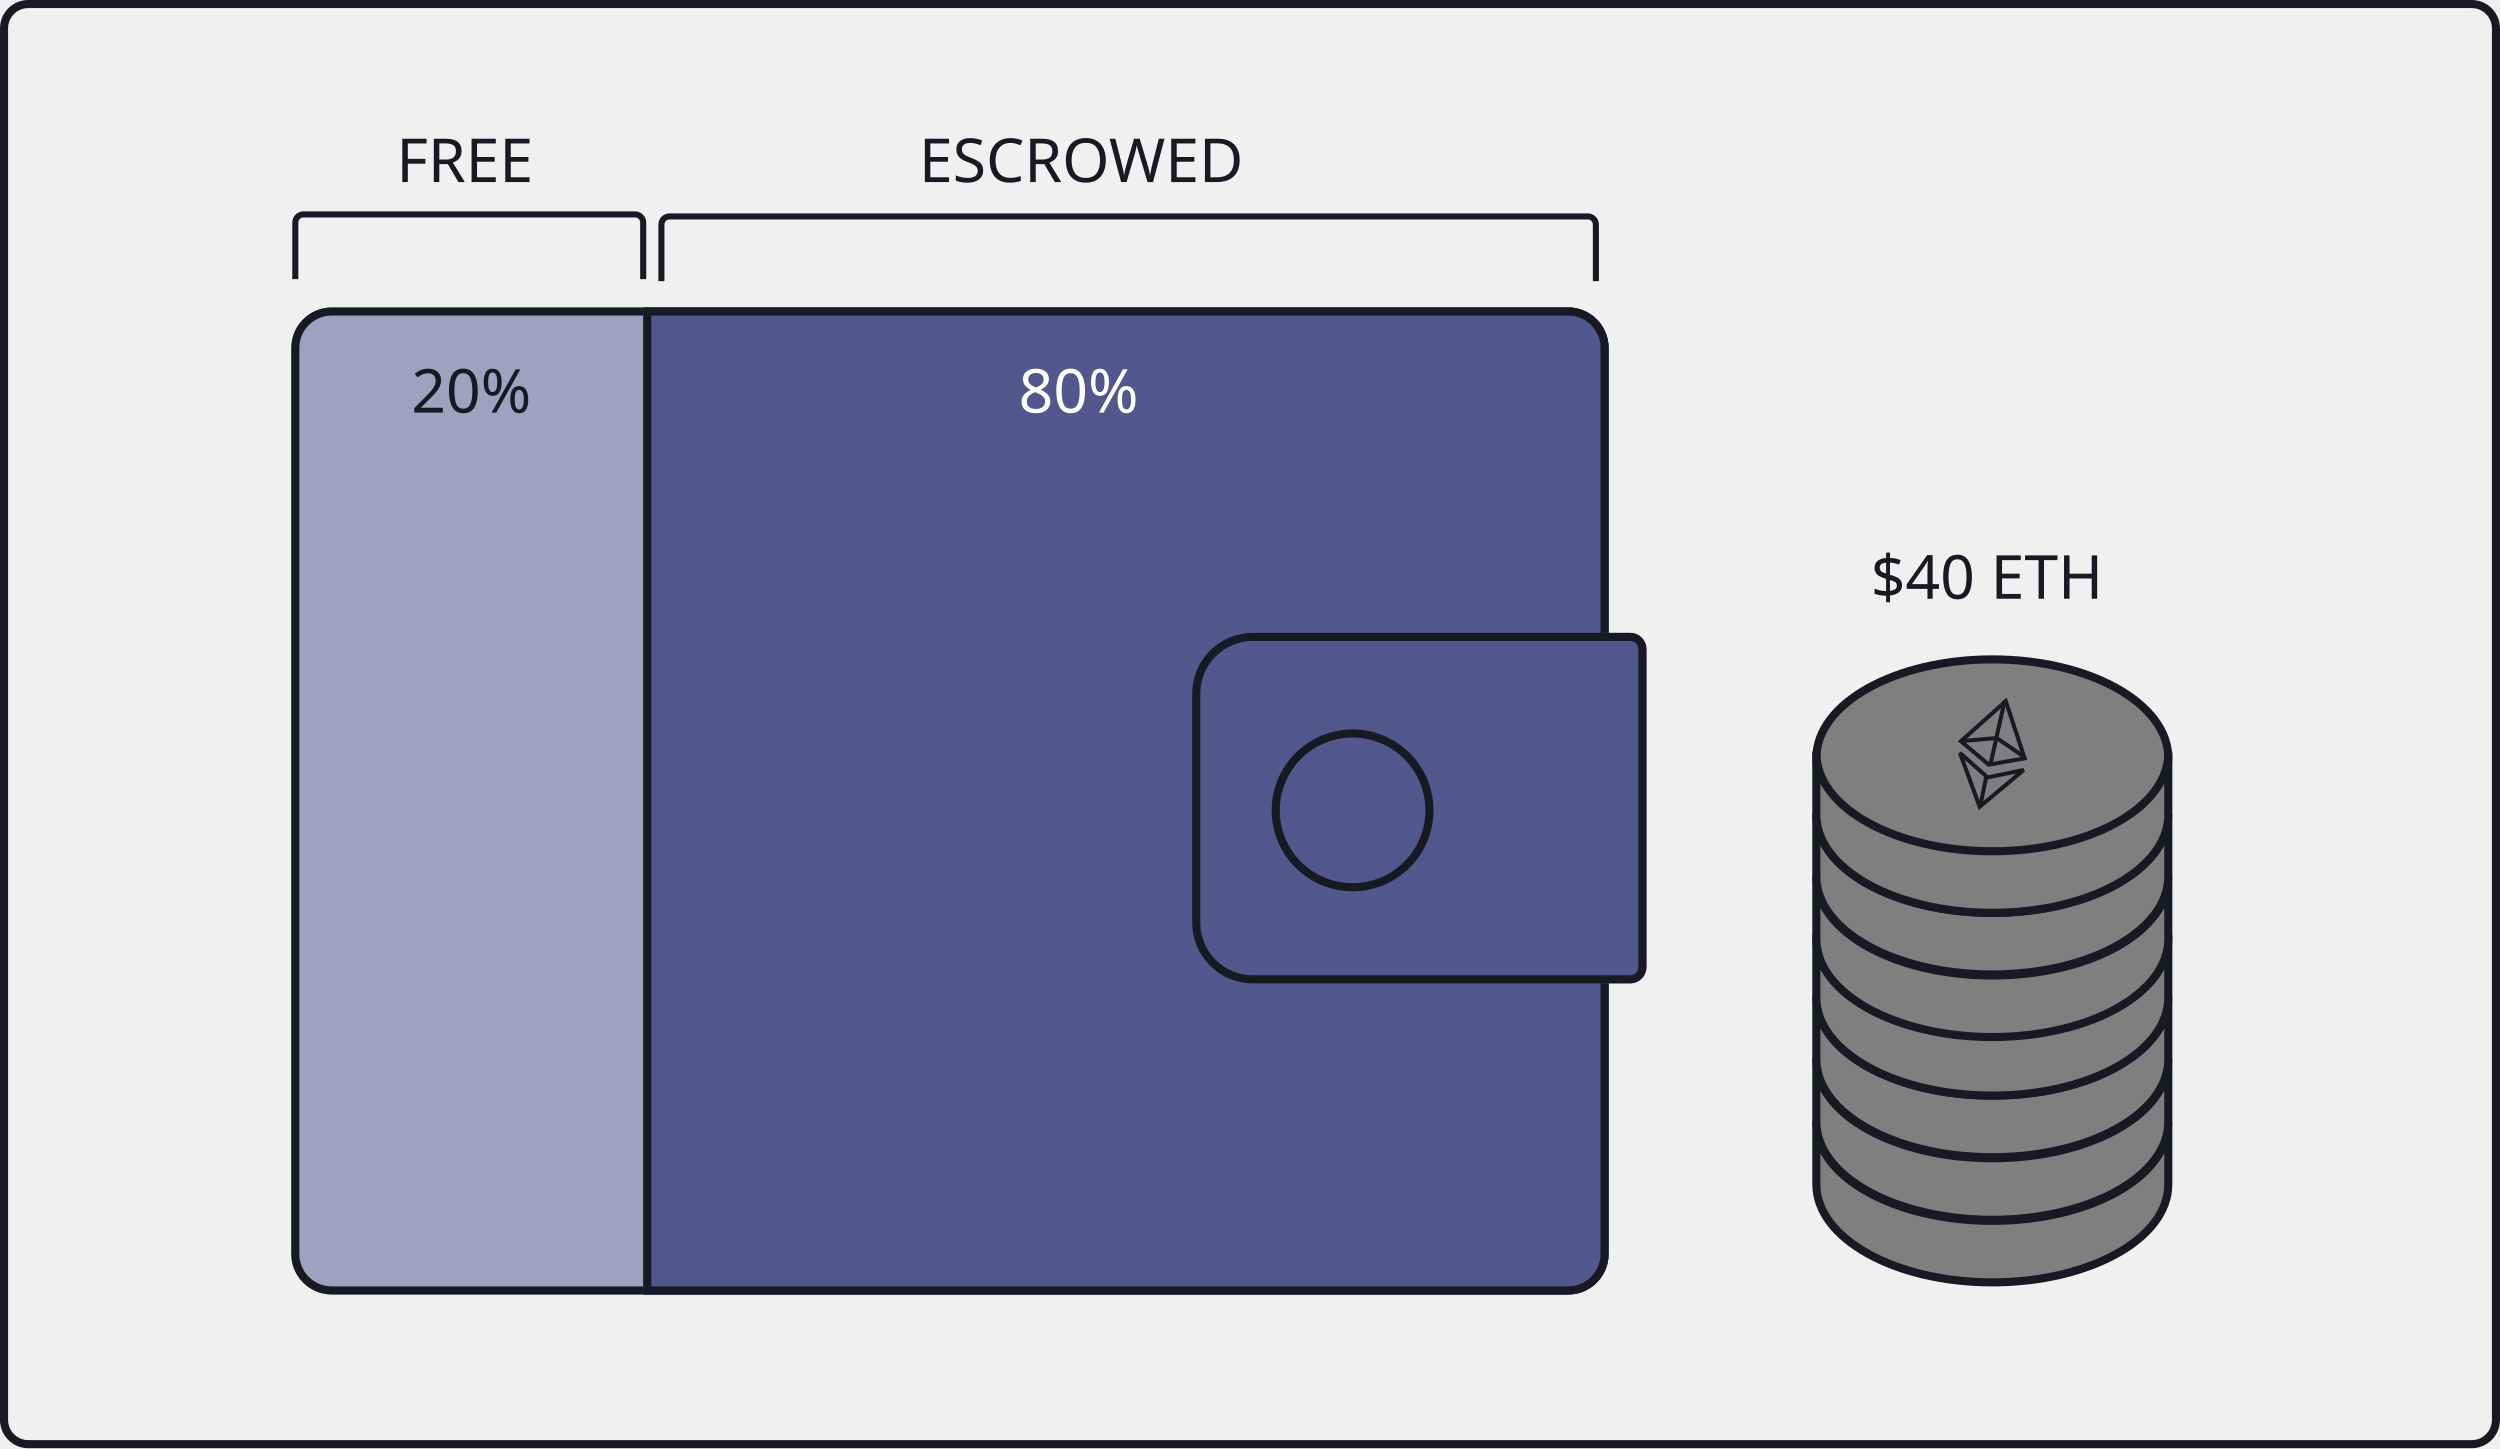
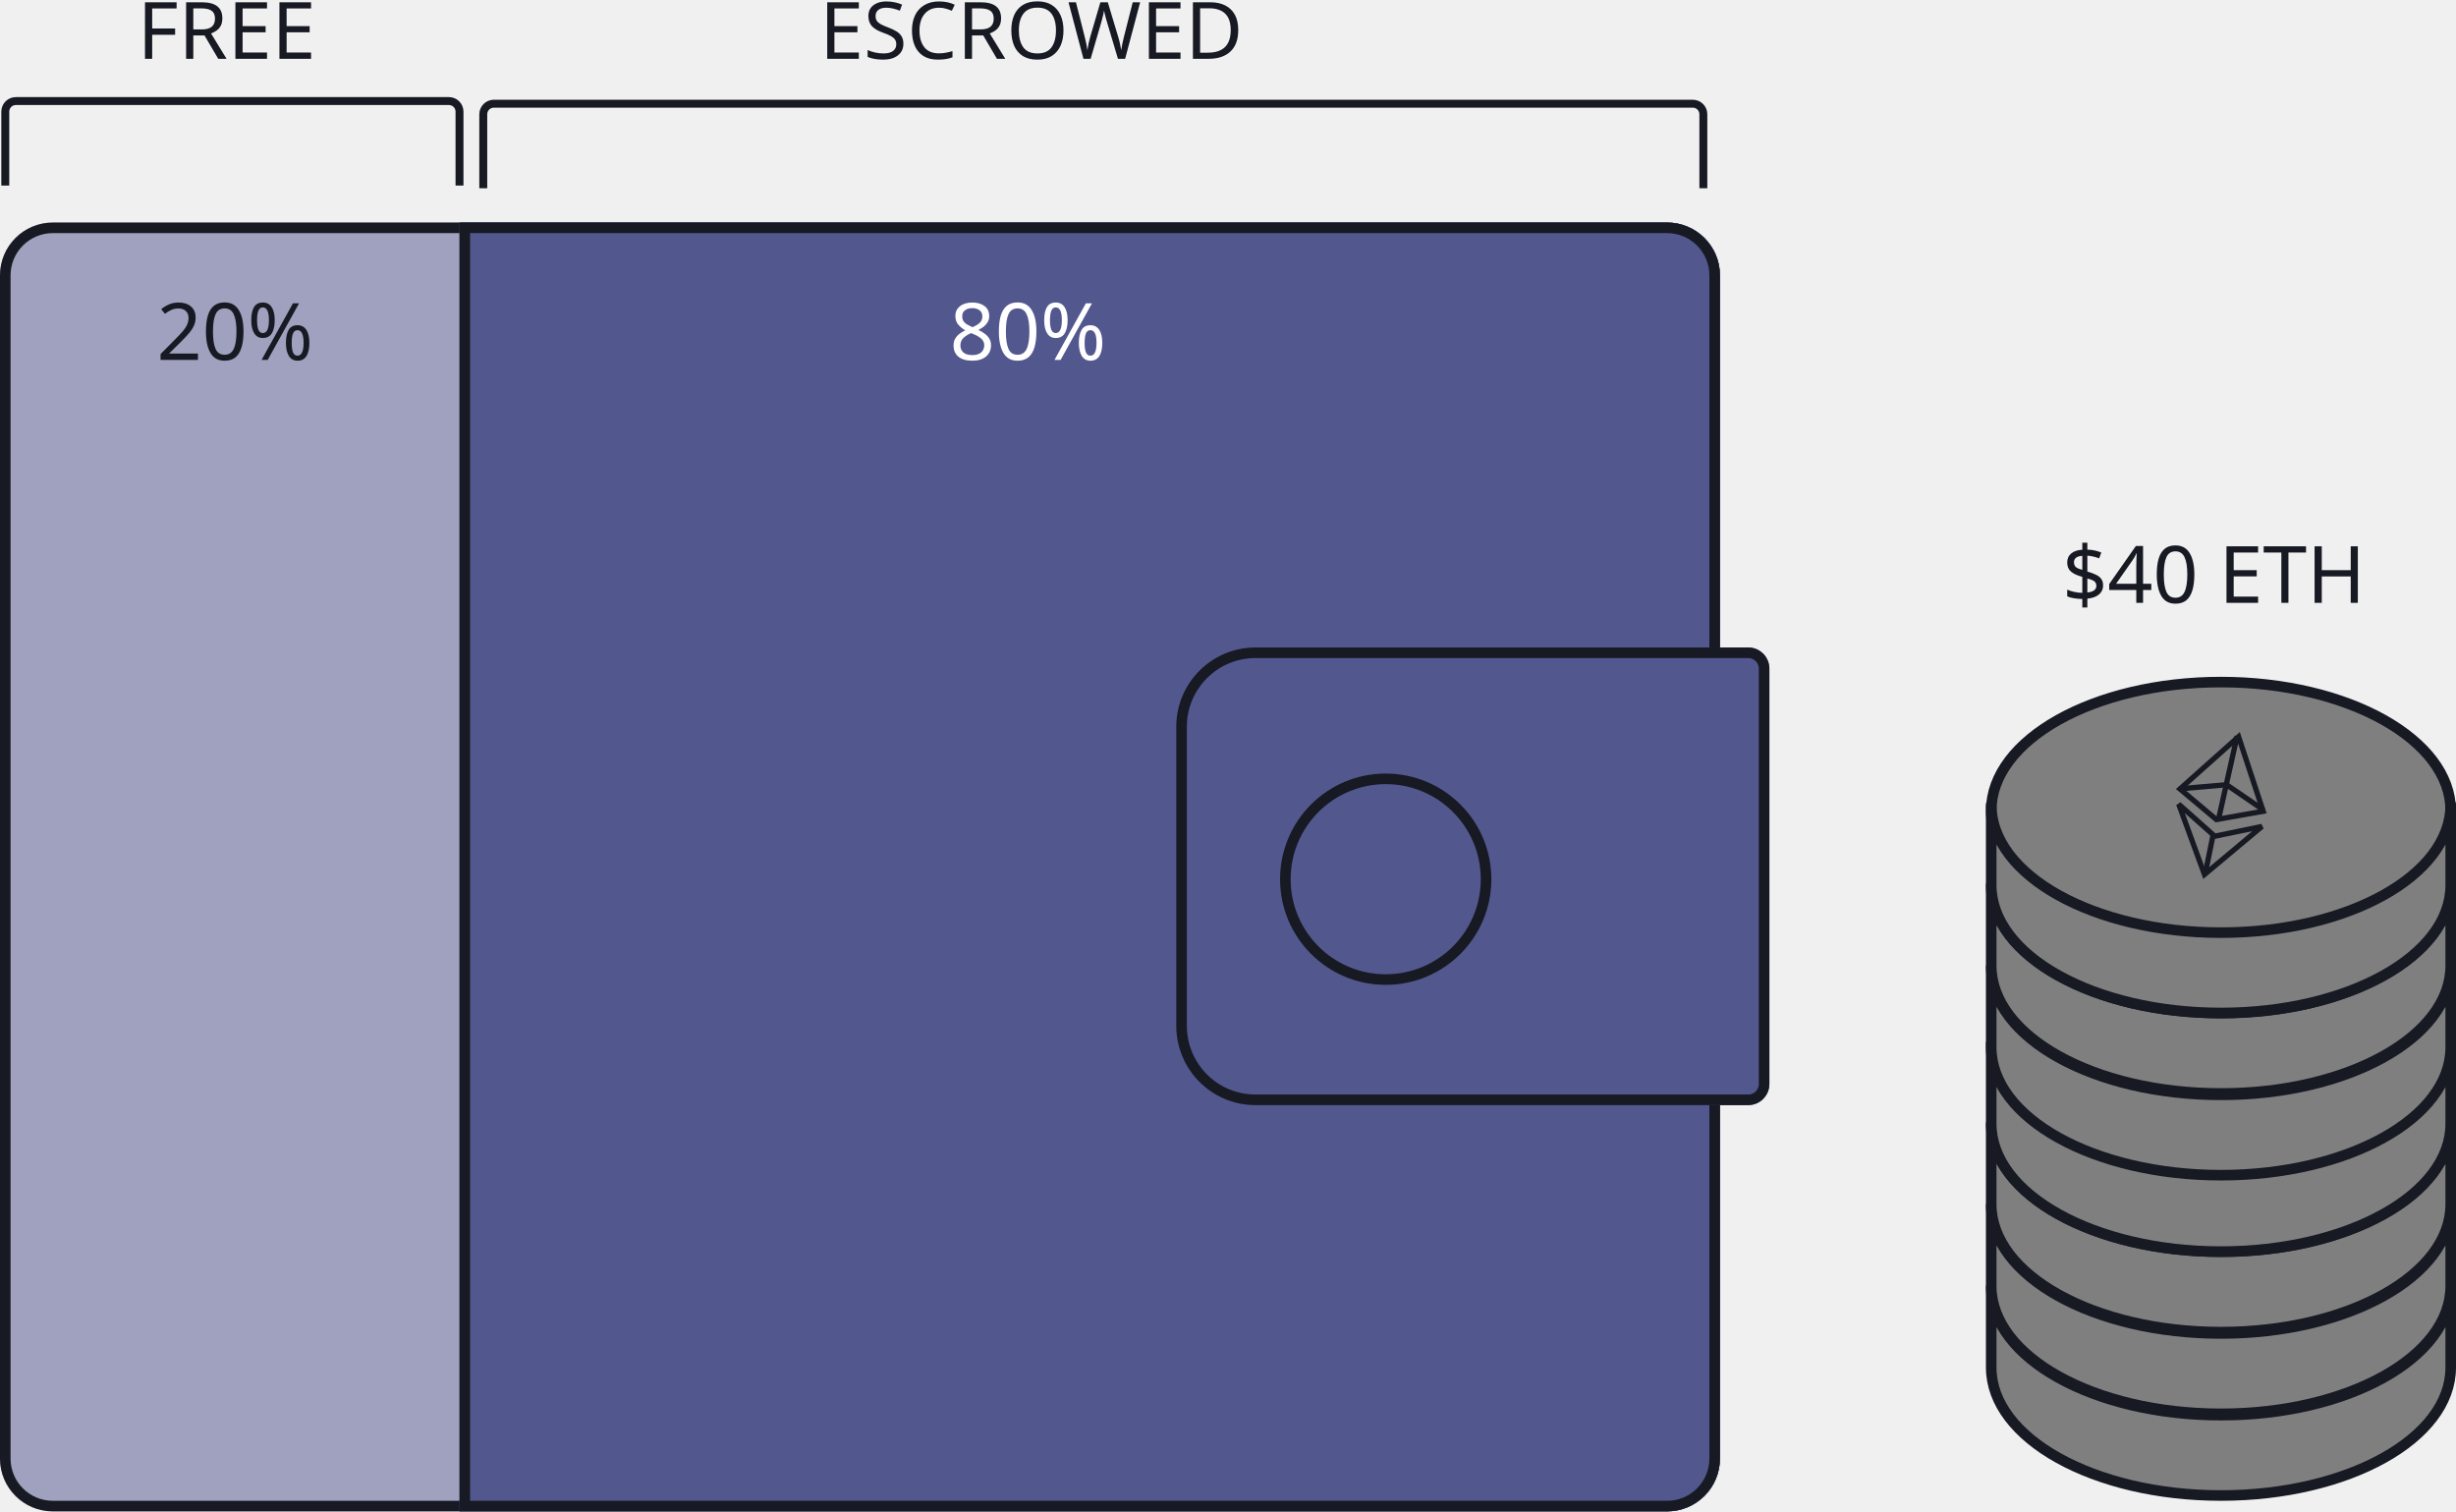
- <svg xmlns="http://www.w3.org/2000/svg" xmlns:xlink="http://www.w3.org/1999/xlink" width="618px" height="358px" viewBox="0 0 618 358" version="1.1">
-   <defs>
-     <path d="M10,2.51994807e-15 L22.077,2.51994807e-15 L315.642,2.51994807e-15 L315.642,1.77635684e-15 C321.165,7.61826213e-16 325.642,4.477 325.642,10 L325.642,234 L325.642,234 C325.642,239.523 321.165,244 315.642,244 L10,244 L10,244 C4.477,244 6.76353751e-16,239.523 0,234 L0,10 L0,10 C-6.76353751e-16,4.477 4.477,1.01453063e-15 10,0 Z" id="path-1" />
-     <path d="M87,2.51994807e-15 L103.179,2.51994807e-15 L315.642,2.51994807e-15 L315.642,1.77635684e-15 C321.165,7.61826213e-16 325.642,4.477 325.642,10 L325.642,234 L325.642,234 C325.642,239.523 321.165,244 315.642,244 L87,244 L87,2.51994807e-15 Z" id="path-2" />
-     <path d="M237.709,80.449 L331,80.449 L331,80.449 C333.209,80.449 335,82.24 335,84.449 L335,163.087 L335,163.087 C335,165.296 333.209,167.087 331,167.087 L237.709,167.087 L237.709,167.087 C229.425,167.087 222.709,160.371 222.709,152.087 L222.709,95.449 L222.709,95.449 C222.709,87.165 229.425,80.449 237.709,80.449 Z" id="path-3" />
+ <svg xmlns="http://www.w3.org/2000/svg" xmlns:xlink="http://www.w3.org/1999/xlink" width="465" height="286.133" viewBox="0 0 465 286.133" version="1.1" id="svg88">
+   <defs id="defs9">
+     <path d="M 10,0 H 22.077 315.642 v 0 c 5.523,0 10,4.477 10,10 v 224 0 c 0,5.523 -4.477,10 -10,10 H 10 v 0 C 4.477,244 0,239.523 0,234 V 10 10 C 0,4.477 4.477,0 10,0 Z" id="path-1" />
+     <path d="m 87,0 h 16.179 212.463 v 0 c 5.523,0 10,4.477 10,10 v 224 0 c 0,5.523 -4.477,10 -10,10 H 87 Z" id="path-2" />
+     <path d="M 237.709,80.449 H 331 v 0 c 2.209,0 4,1.791 4,4 v 78.638 0 c 0,2.209 -1.791,4 -4,4 h -93.29 v 0 c -8.284,0 -15,-6.716 -15,-15 v -56.638 0 c 0,-8.284 6.716,-15 15,-15 z" id="path-3" />
  </defs>
-   <g id="Page-1" stroke="none" stroke-width="1" fill="none" fill-rule="evenodd">
-     <g id="White-Paper-Diagrams" transform="translate(-286, -154)">
-       <g id="Havven-Diagram-2-WHITE" transform="translate(286, 154)">
+   <g id="Page-1" style="fill:none;fill-rule:evenodd;stroke:none;stroke-width:1" transform="translate(-72,-33.86719)">
+     <g id="White-Paper-Diagrams" transform="translate(-286,-154)">
+       <g id="Havven-Diagram-2-WHITE" transform="translate(286,154)">
        <g id="DIAGRAM-1.1">
-           <path d="M271,-54 L285,-54 L285,-54 C286.105,-54 287,-53.105 287,-52 L287,175 L287,175 C287,176.105 286.105,177 285,177 L271,177" id="Path-15" stroke="#171923" stroke-width="1.5" transform="translate(279, 61.5) rotate(-90) translate(-279, -61.5) " />
-           <path d="M108,18 L122,18 L122,18 C123.105,18 124,18.895 124,20 L124,102 L124,102 C124,103.105 123.105,104 122,104 L108,104" id="Path-15" stroke="#171923" stroke-width="1.5" transform="translate(116, 61) rotate(-90) translate(-116, -61) " />
-           <g id="Ethers" transform="translate(449, 163)">
-             <ellipse id="Oval" stroke="#171923" fill="#ECF0F1" fill-rule="nonzero" stroke-linecap="round" stroke-linejoin="round" cx="43.5" cy="118.717" rx="43.5" ry="24.362" />
-             <path d="M3.98820761e-14,114.557 L0,129.768 C0,143.176 19.488,154 43.5,154 C67.512,154 87,143.176 87,129.768 L87,114.557 C87,127.965 67.512,138.788 43.5,138.788 C19.488,138.788 3.98820761e-14,127.965 3.98820761e-14,114.557 Z" id="Shape" stroke="#171923" stroke-width="2" fill="#7F7F7F" fill-rule="nonzero" stroke-linecap="round" stroke-linejoin="round" />
-             <ellipse id="Oval" stroke="#FFFFFF" fill="#6A7EB3" fill-rule="nonzero" stroke-linecap="round" stroke-linejoin="round" cx="43.5" cy="102.475" rx="43.5" ry="24.362" />
-             <path d="M3.98820761e-14,99.089 L0,114.3 C0,127.708 19.488,138.532 43.5,138.532 C67.512,138.532 87,127.708 87,114.3 L87,99.089 C87,112.497 67.512,123.32 43.5,123.32 C19.488,123.32 3.98820761e-14,112.497 3.98820761e-14,99.089 Z" id="Shape" stroke="#171923" stroke-width="2" fill="#7F7F7F" fill-rule="nonzero" stroke-linecap="round" stroke-linejoin="round" />
-             <ellipse id="Oval" stroke="#434A54" fill="#ECF0F1" fill-rule="nonzero" stroke-linecap="round" stroke-linejoin="round" cx="43.5" cy="87.007" rx="43.5" ry="24.362" />
-             <path d="M3.98820761e-14,83.621 C3.98820761e-14,97.029 19.488,107.853 43.5,107.853 C67.512,107.853 87,97.029 87,83.621 L87,98.832 C87,112.24 67.512,123.064 43.5,123.064 C19.488,123.064 0,112.24 0,98.832 L3.98820761e-14,83.621 Z" id="Shape" stroke="#171923" stroke-width="2" fill="#7F7F7F" fill-rule="nonzero" stroke-linecap="round" stroke-linejoin="round" />
-             <ellipse id="Oval" stroke="#FFFFFF" fill="#6A7EB3" fill-rule="nonzero" stroke-linecap="round" stroke-linejoin="round" cx="43.5" cy="71.539" rx="43.5" ry="24.362" />
-             <path d="M3.98820761e-14,68.379 L0,83.591 C0,96.999 19.488,107.823 43.5,107.823 C67.512,107.823 87,96.999 87,83.591 L87,68.379 C87,81.788 67.512,92.611 43.5,92.611 C19.488,92.611 3.98820761e-14,81.788 3.98820761e-14,68.379 Z" id="Shape" stroke="#171923" stroke-width="2" fill="#7F7F7F" fill-rule="nonzero" stroke-linecap="round" stroke-linejoin="round" />
-             <ellipse id="Oval" stroke="#FFFFFF" fill="#17192A" fill-rule="nonzero" stroke-linecap="round" stroke-linejoin="round" cx="43.5" cy="54.525" rx="43.5" ry="24.362" />
-             <path d="M3.98820761e-14,53.911 C3.98820761e-14,67.32 19.488,78.143 43.5,78.143 C67.512,78.143 87,67.32 87,53.911 L87,69.123 C87,82.531 67.512,93.355 43.5,93.355 C19.488,93.355 0,82.531 0,69.123 L3.98820761e-14,53.911 Z" id="Shape" stroke="#171923" stroke-width="2" fill="#7F7F7F" fill-rule="nonzero" stroke-linecap="round" stroke-linejoin="round" />
-             <ellipse id="Oval" stroke="#434A54" fill="#39838B" fill-rule="nonzero" stroke-linecap="round" stroke-linejoin="round" cx="43.5" cy="39.83" rx="43.5" ry="24.362" />
-             <path d="M3.98820761e-14,38.443 L0,53.655 C0,67.063 19.488,77.887 43.5,77.887 C67.512,77.887 87,67.063 87,53.655 L87,38.443 C87,51.852 67.512,62.675 43.5,62.675 C19.488,62.675 3.98820761e-14,51.852 3.98820761e-14,38.443 Z" id="Shape" stroke="#171923" stroke-width="2" fill="#7F7F7F" fill-rule="nonzero" stroke-linecap="round" stroke-linejoin="round" />
-             <ellipse id="Oval" stroke="#171923" stroke-width="2" fill="#7F7F7F" fill-rule="nonzero" stroke-linecap="round" stroke-linejoin="round" cx="43.5" cy="24.362" rx="43.5" ry="24.362" />
-             <g id="ETH" transform="translate(43.3168, 22.85233) rotate(15) translate(-43.3168, -22.85233) translate(34.3168, 8.852333)" stroke="#171923">
-               <polygon id="Path-9" points="9.156 1 17.312 13.432 9.156 17.241 1 13.432" />
-               <polygon id="Path-11" points="1.518 16.275 9.674 27.876 17.83 16.275 9.674 20.37" />
-               <path d="M8.86,0.954 L9.545,17.241" id="Path-20" />
-               <path d="M9.777,27.802 L9.301,19.988" id="Path-20" />
+           <path d="m 271,-54 h 14 v 0 c 1.105,0 2,0.895 2,2 v 227 0 c 0,1.105 -0.895,2 -2,2 h -14" id="Path-15" transform="rotate(-90,279,61.5)" style="stroke:#171923;stroke-width:1.5" />
+           <path d="m 108,18 h 14 v 0 c 1.105,0 2,0.895 2,2 v 82 0 c 0,1.105 -0.895,2 -2,2 h -14" id="path12" transform="rotate(-90,116,61)" style="stroke:#171923;stroke-width:1.5" />
+           <g id="Ethers" transform="translate(449,163)">
+             <ellipse id="Oval" cx="43.5" cy="118.717" rx="43.5" ry="24.362" style="fill:#ecf0f1;fill-rule:nonzero;stroke:#171923;stroke-linecap:round;stroke-linejoin:round" />
+             <path d="m 0,114.557 v 15.212 C 0,143.176 19.488,154 43.5,154 67.512,154 87,143.176 87,129.768 v -15.212 c 0,13.408 -19.488,24.232 -43.5,24.232 -24.012,0 -43.5,-10.824 -43.5,-24.232 z" id="Shape" style="fill:#7f7f7f;fill-rule:nonzero;stroke:#171923;stroke-width:2;stroke-linecap:round;stroke-linejoin:round" />
+             <ellipse id="ellipse16" cx="43.5" cy="102.475" rx="43.5" ry="24.362" style="fill:#6a7eb3;fill-rule:nonzero;stroke:#ffffff;stroke-linecap:round;stroke-linejoin:round" />
+             <path d="m 0,99.089 v 15.212 c 0,13.408 19.488,24.232 43.5,24.232 24.012,0 43.5,-10.824 43.5,-24.232 V 99.089 C 87,112.497 67.512,123.32 43.5,123.32 19.488,123.32 0,112.497 0,99.089 Z" id="path18" style="fill:#7f7f7f;fill-rule:nonzero;stroke:#171923;stroke-width:2;stroke-linecap:round;stroke-linejoin:round" />
+             <ellipse id="ellipse20" cx="43.5" cy="87.007" rx="43.5" ry="24.362" style="fill:#ecf0f1;fill-rule:nonzero;stroke:#434a54;stroke-linecap:round;stroke-linejoin:round" />
+             <path d="m 0,83.621 c 0,13.408 19.488,24.232 43.5,24.232 24.012,0 43.5,-10.824 43.5,-24.232 v 15.212 c 0,13.408 -19.488,24.232 -43.5,24.232 -24.012,0 -43.5,-10.824 -43.5,-24.232 z" id="path22" style="fill:#7f7f7f;fill-rule:nonzero;stroke:#171923;stroke-width:2;stroke-linecap:round;stroke-linejoin:round" />
+             <ellipse id="ellipse24" cx="43.5" cy="71.539" rx="43.5" ry="24.362" style="fill:#6a7eb3;fill-rule:nonzero;stroke:#ffffff;stroke-linecap:round;stroke-linejoin:round" />
+             <path d="m 0,68.379 v 15.212 c 0,13.408 19.488,24.232 43.5,24.232 24.012,0 43.5,-10.824 43.5,-24.232 V 68.379 C 87,81.788 67.512,92.611 43.5,92.611 19.488,92.611 0,81.788 0,68.379 Z" id="path26" style="fill:#7f7f7f;fill-rule:nonzero;stroke:#171923;stroke-width:2;stroke-linecap:round;stroke-linejoin:round" />
+             <ellipse id="ellipse28" cx="43.5" cy="54.525" rx="43.5" ry="24.362" style="fill:#17192a;fill-rule:nonzero;stroke:#ffffff;stroke-linecap:round;stroke-linejoin:round" />
+             <path d="m 0,53.911 c 0,13.408 19.488,24.232 43.5,24.232 24.012,0 43.5,-10.824 43.5,-24.232 V 69.123 C 87,82.531 67.512,93.355 43.5,93.355 19.488,93.355 0,82.531 0,69.123 Z" id="path30" style="fill:#7f7f7f;fill-rule:nonzero;stroke:#171923;stroke-width:2;stroke-linecap:round;stroke-linejoin:round" />
+             <ellipse id="ellipse32" cx="43.5" cy="39.83" rx="43.5" ry="24.362" style="fill:#39838b;fill-rule:nonzero;stroke:#434a54;stroke-linecap:round;stroke-linejoin:round" />
+             <path d="M 0,38.443 V 53.655 C 0,67.063 19.488,77.887 43.5,77.887 67.512,77.887 87,67.063 87,53.655 V 38.443 C 87,51.852 67.512,62.675 43.5,62.675 19.488,62.675 0,51.852 0,38.443 Z" id="path34" style="fill:#7f7f7f;fill-rule:nonzero;stroke:#171923;stroke-width:2;stroke-linecap:round;stroke-linejoin:round" />
+             <ellipse id="ellipse36" cx="43.5" cy="24.362" rx="43.5" ry="24.362" style="fill:#7f7f7f;fill-rule:nonzero;stroke:#171923;stroke-width:2;stroke-linecap:round;stroke-linejoin:round" />
+             <g id="ETH" transform="rotate(15,-7.461673,148.7571)" style="stroke:#171923">
+               <polygon id="Path-9" points="9.156,1 17.312,13.432 9.156,17.241 1,13.432 " />
+               <polygon id="Path-11" points="1.518,16.275 9.674,27.876 17.83,16.275 9.674,20.37 " />
+               <path d="M 8.86,0.954 9.545,17.241" id="Path-20" />
+               <path d="M 9.777,27.802 9.301,19.988" id="path41" />
              <polyline id="Path-21" points="0.823 13.46 9.313 10.373 17.313 13.183" />
            </g>
-             <path d="M3.98820761e-14,23.202 L0,38.413 C0,51.822 19.488,62.645 43.5,62.645 C67.512,62.645 87,51.822 87,38.413 L87,23.202 C87,36.61 67.512,47.434 43.5,47.434 C19.488,47.434 3.98820761e-14,36.61 3.98820761e-14,23.202 Z" id="Shape" stroke="#171923" stroke-width="2" fill="#7F7F7F" fill-rule="nonzero" stroke-linecap="round" stroke-linejoin="round" />
+             <path d="M 0,23.202 V 38.413 C 0,51.822 19.488,62.645 43.5,62.645 67.512,62.645 87,51.822 87,38.413 V 23.202 C 87,36.61 67.512,47.434 43.5,47.434 19.488,47.434 0,36.61 0,23.202 Z" id="path45" style="fill:#7f7f7f;fill-rule:nonzero;stroke:#171923;stroke-width:2;stroke-linecap:round;stroke-linejoin:round" />
          </g>
-           <g id="Wallet" transform="translate(72, 76)">
+           <g id="Wallet" transform="translate(72,76)">
            <g id="Rectangle-4">
-               <use fill-opacity="0.515" fill="#52578E" fill-rule="evenodd" xlink:href="#path-1" />
-               <path stroke="#171923" stroke-width="2" d="M10,1 C5.029,1 1,5.029 1,10 L1,234 C1,238.971 5.029,243 10,243 L315.642,243 C320.613,243 324.642,238.971 324.642,234 L324.642,10 C324.642,5.029 320.613,1 315.642,1 L10,1 Z" />
+               <use xlink:href="#path-1" id="use48" style="fill:#52578e;fill-opacity:0.515;fill-rule:evenodd" x="0" y="0" width="100%" height="100%" />
+               <path d="M 10,1 C 5.029,1 1,5.029 1,10 v 224 c 0,4.971 4.029,9 9,9 h 305.642 c 4.971,0 9,-4.029 9,-9 V 10 c 0,-4.971 -4.029,-9 -9,-9 z" id="path50" style="stroke:#171923;stroke-width:2" />
            </g>
-             <g id="Rectangle-4">
-               <use fill="#52578E" fill-rule="evenodd" xlink:href="#path-2" />
-               <path stroke="#171923" stroke-width="2" d="M88,1 L88,243 L315.642,243 C320.613,243 324.642,238.971 324.642,234 L324.642,10 C324.642,5.029 320.613,1 315.642,1 L88,1 Z" />
+             <g id="g57">
+               <use xlink:href="#path-2" id="use53" style="fill:#52578e;fill-rule:evenodd" x="0" y="0" width="100%" height="100%" />
+               <path d="m 88,1 v 242 h 227.642 c 4.971,0 9,-4.029 9,-9 V 10 c 0,-4.971 -4.029,-9 -9,-9 z" id="path55" style="stroke:#171923;stroke-width:2" />
            </g>
-             <g id="Rectangle-4">
-               <use fill="#52578E" fill-rule="evenodd" xlink:href="#path-3" />
-               <path stroke="#171923" stroke-width="2" d="M237.709,81.449 C229.978,81.449 223.709,87.717 223.709,95.449 L223.709,152.087 C223.709,159.819 229.978,166.087 237.709,166.087 L331,166.087 C332.657,166.087 334,164.744 334,163.087 L334,84.449 C334,82.792 332.657,81.449 331,81.449 L237.709,81.449 Z" />
+             <g id="g63">
+               <use xlink:href="#path-3" id="use59" style="fill:#52578e;fill-rule:evenodd" x="0" y="0" width="100%" height="100%" />
+               <path d="m 237.709,81.449 c -7.732,0 -14,6.268 -14,14 v 56.638 c 0,7.732 6.268,14 14,14 H 331 c 1.657,0 3,-1.343 3,-3 V 84.449 c 0,-1.657 -1.343,-3 -3,-3 z" id="path61" style="stroke:#171923;stroke-width:2" />
            </g>
-             <rect id="Rectangle-4" stroke="#171923" stroke-width="2" x="243.36" y="105.319" width="38" height="38" rx="19" />
+             <rect id="rect65" x="243.36" y="105.319" width="38" height="38" rx="19" style="stroke:#171923;stroke-width:2" />
          </g>
-           <rect id="Rectangle-11" stroke="#171923" stroke-width="2" x="1" y="1" width="616" height="356" rx="6" />
-           <text id="ESCROWED" font-family="Rubik-Regular, Rubik" font-size="15" font-weight="normal" fill="#171923">
-             <tspan x="227.167" y="45">ESCROWED</tspan>
+           <text id="ESCROWED" font-size="15" font-weight="normal" style="font-weight:normal;font-size:15px;font-family:Rubik-Regular, Rubik;fill:#171923">
+             <tspan x="227.167" y="45" id="tspan69">ESCROWED</tspan>
          </text>
-           <text id="FREE" font-family="Rubik-Regular, Rubik" font-size="15" font-weight="normal" fill="#171923">
-             <tspan x="98" y="45">FREE</tspan>
+           <text id="FREE" font-size="15" font-weight="normal" style="font-weight:normal;font-size:15px;font-family:Rubik-Regular, Rubik;fill:#171923">
+             <tspan x="98" y="45" id="tspan72">FREE</tspan>
          </text>
-           <text id="20%" font-family="Rubik-Regular, Rubik" font-size="15" font-weight="normal" fill="#171923">
-             <tspan x="101.68" y="102">20%</tspan>
+           <text id="20%" font-size="15" font-weight="normal" style="font-weight:normal;font-size:15px;font-family:Rubik-Regular, Rubik;fill:#171923">
+             <tspan x="101.68" y="102" id="tspan75">20%</tspan>
          </text>
-           <text id="80%" font-family="Rubik-Regular, Rubik" font-size="15" font-weight="normal" fill="#FFFFFF">
-             <tspan x="251.805" y="102">80%</tspan>
+           <text id="80%" font-size="15" font-weight="normal" style="font-weight:normal;font-size:15px;font-family:Rubik-Regular, Rubik;fill:#ffffff">
+             <tspan x="251.805" y="102" id="tspan78">80%</tspan>
          </text>
-           <text id="$40-ETH" font-family="Rubik-Regular, Rubik" font-size="15" font-weight="normal" fill="#171923">
-             <tspan x="462.455" y="148">$40 ETH</tspan>
+           <text id="$40-ETH" font-size="15" font-weight="normal" style="font-weight:normal;font-size:15px;font-family:Rubik-Regular, Rubik;fill:#171923">
+             <tspan x="462.455" y="148" id="tspan81">$40 ETH</tspan>
          </text>
        </g>
      </g>
    </g>
  </g>
</svg>
